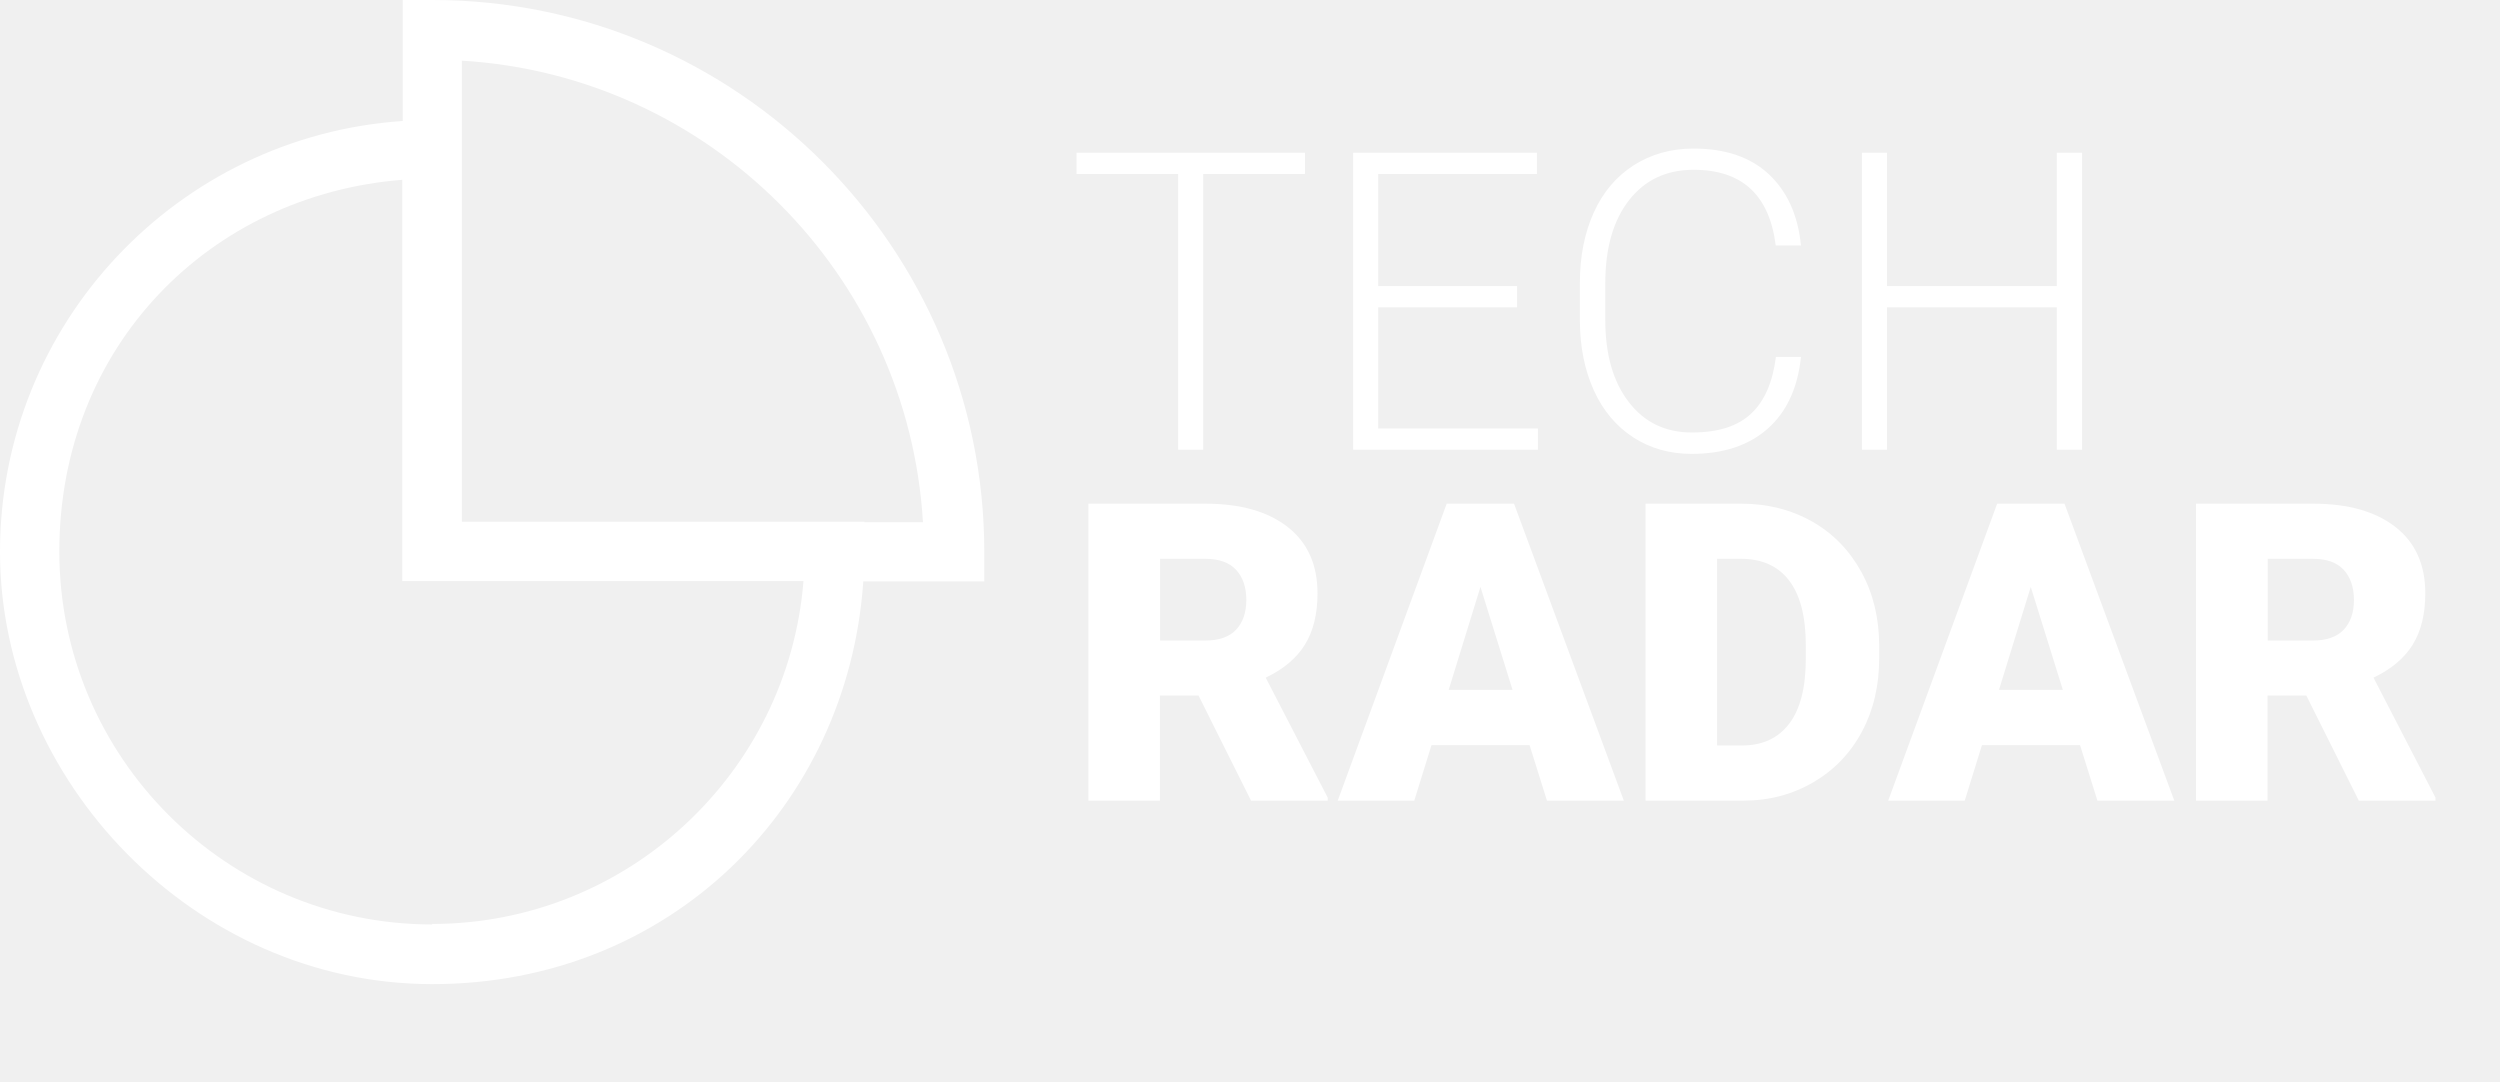
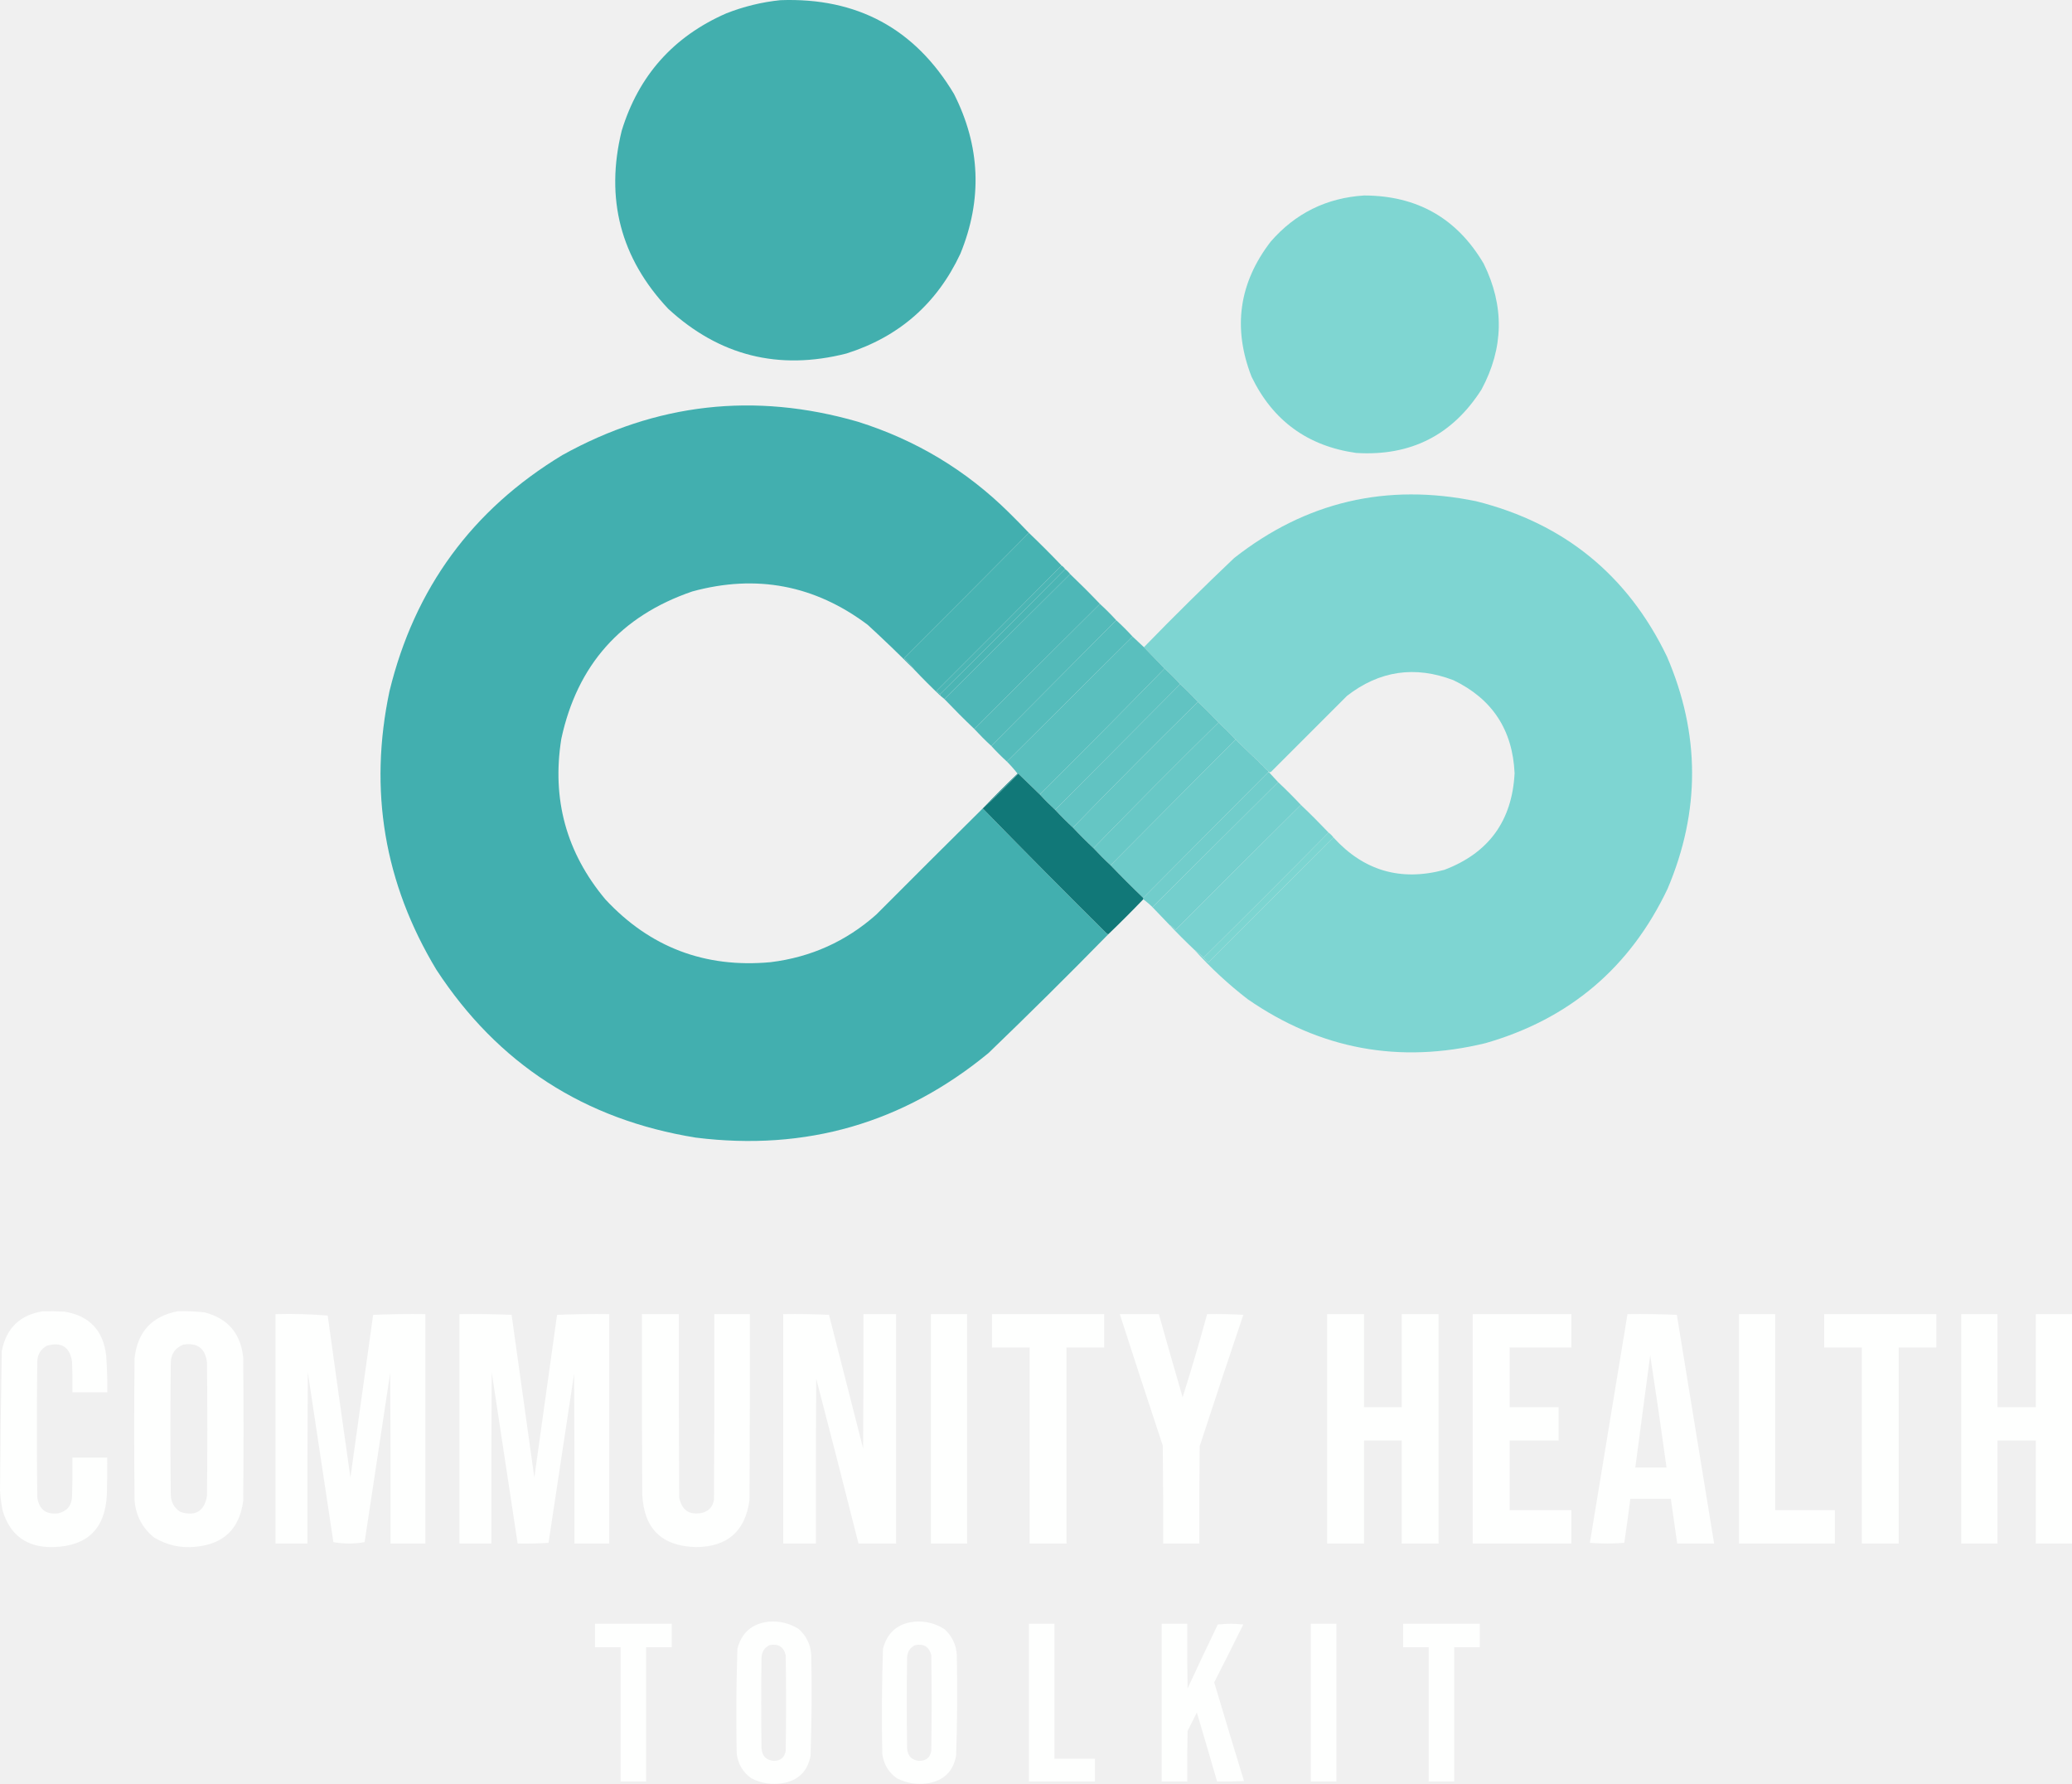
- <svg xmlns="http://www.w3.org/2000/svg" id="a" viewBox="0 0 149.6 64.73">
-   <path d="M25.87,0h-1.77v7.24C10.65,8.15,0,19.35,0,33.02s11.62,25.87,25.87,25.87,24.87-10.65,25.79-24.1h7.24v-1.77C58.89,14.81,44.09,0,25.87,0ZM25.87,55.32c-12.31,0-22.32-10.01-22.32-22.32S12.59,11.67,24.07,10.76v24.01h24.01c-.92,11.48-10.54,20.52-22.24,20.52h0l.03.03ZM51.74,31.22h-24.1V3.63c14.81.89,26.7,12.78,27.59,27.62h-3.52l.03-.03Z" fill="#fff" fill-rule="evenodd" stroke-width="0" />
-   <path d="M78.09,10.41h-6.09v16.5h-1.5V10.41h-6.08v-1.27h13.67v1.27Z" fill="#fff" stroke-width="0" />
-   <path d="M90.78,18.39h-8.31v7.25h9.56v1.27h-11.06V9.14h11v1.27h-9.5v6.71h8.31v1.27Z" fill="#fff" stroke-width="0" />
-   <path d="M107.77,21.37c-.2,1.87-.87,3.3-2.01,4.3-1.13.99-2.65,1.49-4.53,1.49-1.32,0-2.48-.33-3.5-.99-1.01-.66-1.8-1.59-2.35-2.8-.55-1.21-.83-2.59-.84-4.14v-2.31c0-1.58.28-2.98.83-4.2.55-1.22,1.35-2.16,2.39-2.83,1.04-.66,2.23-1,3.58-1,1.9,0,3.41.51,4.51,1.54,1.1,1.03,1.74,2.45,1.92,4.26h-1.51c-.38-3.02-2.01-4.53-4.92-4.53-1.61,0-2.9.6-3.85,1.81s-1.43,2.87-1.43,5v2.17c0,2.05.46,3.69,1.4,4.91.93,1.22,2.19,1.83,3.78,1.83s2.75-.38,3.55-1.13c.8-.75,1.29-1.88,1.48-3.39h1.51Z" fill="#fff" stroke-width="0" />
-   <path d="M124.59,26.91h-1.51v-8.52h-10.16v8.52h-1.5V9.14h1.5v7.98h10.16v-7.98h1.51v17.77Z" fill="#fff" stroke-width="0" />
-   <path d="M71.73,41.62h-2.32v6.29h-4.28v-17.77h6.99c2.11,0,3.76.47,4.94,1.4,1.19.93,1.78,2.26,1.78,3.96,0,1.24-.25,2.26-.75,3.07-.5.81-1.28,1.47-2.35,1.98l3.71,7.18v.18h-4.59l-3.14-6.29ZM69.41,38.33h2.71c.81,0,1.43-.21,1.84-.64.41-.43.62-1.03.62-1.79s-.21-1.37-.62-1.81-1.03-.65-1.83-.65h-2.71v4.9Z" fill="#fff" stroke-width="0" />
-   <path d="M91.53,44.59h-5.87l-1.03,3.32h-4.58l6.52-17.77h4.03l6.57,17.77h-4.6l-1.04-3.32ZM86.69,41.28h3.82l-1.92-6.16-1.9,6.16Z" fill="#fff" stroke-width="0" />
-   <path d="M98.47,47.91v-17.77h5.73c1.57,0,2.98.36,4.24,1.07,1.25.71,2.23,1.72,2.94,3.01s1.06,2.75,1.07,4.36v.82c0,1.63-.34,3.09-1.03,4.38-.69,1.29-1.66,2.3-2.91,3.03-1.25.73-2.64,1.1-4.18,1.1h-5.85ZM102.75,33.44v11.17h1.49c1.23,0,2.17-.44,2.83-1.31.66-.87.99-2.17.99-3.9v-.77c0-1.72-.33-3.01-.99-3.88-.66-.87-1.62-1.31-2.88-1.31h-1.44Z" fill="#fff" stroke-width="0" />
-   <path d="M124.47,44.59h-5.87l-1.03,3.32h-4.58l6.52-17.77h4.03l6.57,17.77h-4.6l-1.04-3.32ZM119.62,41.28h3.82l-1.92-6.16-1.9,6.16Z" fill="#fff" stroke-width="0" />
-   <path d="M138.01,41.62h-2.32v6.29h-4.28v-17.77h7c2.11,0,3.75.47,4.94,1.4,1.19.93,1.78,2.26,1.78,3.96,0,1.24-.25,2.26-.75,3.07-.5.81-1.28,1.47-2.35,1.98l3.71,7.18v.18h-4.59l-3.14-6.29ZM135.69,38.33h2.71c.81,0,1.43-.21,1.84-.64.41-.43.62-1.03.62-1.79s-.21-1.37-.62-1.81c-.41-.44-1.03-.65-1.83-.65h-2.71v4.9Z" fill="#fff" stroke-width="0" />
+ <svg xmlns="http://www.w3.org/2000/svg" version="1.1" style="shape-rendering:geometricPrecision; text-rendering:geometricPrecision; image-rendering:optimizeQuality; fill-rule:evenodd; clip-rule:evenodd" viewBox="673.5 877.26 2918 2511.67">
+   <g>
+     <path style="opacity:0.996" fill="#41afae" d="M 1772.5,877.5 C 1880.45,873.542 1961.95,917.542 2017,1009.5C 2054.25,1083.12 2057.25,1158.12 2026,1234.5C 1993.06,1304.77 1939.56,1351.6 1865.5,1375C 1770.16,1399.25 1686.5,1378.25 1614.5,1312C 1547.45,1240.64 1525.61,1157.14 1549,1061.5C 1572.77,983.732 1621.93,928.565 1696.5,896C 1721.13,886.343 1746.46,880.176 1772.5,877.5 Z" />
+   </g>
+   <g>
+     <path style="opacity:0.995" fill="#7ed6d2" d="M 2594.5,1152.5 C 2669.24,1152.6 2725.4,1184.6 2763,1248.5C 2792.32,1308.01 2791.32,1367.01 2760,1425.5C 2719.03,1489.9 2660.2,1519.74 2583.5,1515C 2515.1,1505.4 2465.93,1469.56 2436,1407.5C 2409.32,1338.93 2418.32,1275.59 2463,1217.5C 2497.73,1177.55 2541.56,1155.89 2594.5,1152.5 Z" />
+   </g>
+   <g>
+     <path style="opacity:0.996" fill="#41afaf" d="M 2122.5,1627.5 C 2064.03,1686.47 2005.37,1745.3 1946.5,1804C 1952.1,1809.09 1957.1,1814.59 1961.5,1820.5C 1939.98,1798.81 1917.98,1777.64 1895.5,1757C 1821.06,1701.05 1738.73,1685.38 1648.5,1710C 1547.89,1744.39 1486.39,1813.56 1464,1917.5C 1450.41,2002.5 1471.08,2077.83 1526,2143.5C 1588.74,2210.98 1666.24,2240.48 1758.5,2232C 1815.33,2225.08 1865,2202.74 1907.5,2165C 1957.37,2114.97 2007.37,2065.13 2057.5,2015.5C 2115.25,2074.75 2173.58,2133.58 2232.5,2192C 2233.09,2192.46 2233.76,2192.63 2234.5,2192.5C 2178.98,2249.19 2122.65,2305.02 2065.5,2360C 1945.71,2458.63 1808.38,2498.3 1653.5,2479C 1496.34,2453.73 1374.51,2374.9 1288,2242.5C 1214.58,2120.66 1192.58,1990 1222,1850.5C 1257.29,1705.63 1338.46,1594.8 1465.5,1518C 1597.55,1444.77 1736.22,1429.1 1881.5,1471C 1963.13,1496.62 2034.13,1539.29 2094.5,1599C 2104.04,1608.37 2113.37,1617.87 2122.5,1627.5 Z" />
+   </g>
+   <g>
+     <path style="opacity:0.996" fill="#7dd5d2" d="M 2355.5,2214.5 C 2360.11,2217.77 2364.44,2221.43 2368.5,2225.5C 2370.46,2227.96 2372.63,2230.3 2375,2232.5C 2433.7,2173.63 2492.53,2114.97 2551.5,2056.5C 2594.07,2103.29 2646.07,2118.46 2707.5,2102C 2770.02,2078.34 2803.02,2033.01 2806.5,1966C 2803.77,1905 2775.1,1861.33 2720.5,1835C 2666.22,1814.2 2616.22,1821.53 2570.5,1857C 2534.83,1892.67 2499.17,1928.33 2463.5,1964C 2462.55,1964.48 2461.55,1964.65 2460.5,1964.5C 2460.5,1963.83 2460.17,1963.5 2459.5,1963.5C 2459.5,1962.83 2459.17,1962.5 2458.5,1962.5C 2458.5,1961.83 2458.17,1961.5 2457.5,1961.5C 2457.5,1960.83 2457.17,1960.5 2456.5,1960.5C 2456.5,1959.83 2456.17,1959.5 2455.5,1959.5C 2455.5,1958.83 2455.17,1958.5 2454.5,1958.5C 2454.5,1957.83 2454.17,1957.5 2453.5,1957.5C 2453.5,1956.83 2453.17,1956.5 2452.5,1956.5C 2452.5,1955.83 2452.17,1955.5 2451.5,1955.5C 2451.5,1954.83 2451.17,1954.5 2450.5,1954.5C 2450.5,1953.83 2450.17,1953.5 2449.5,1953.5C 2449.5,1952.83 2449.17,1952.5 2448.5,1952.5C 2448.5,1951.83 2448.17,1951.5 2447.5,1951.5C 2447.5,1950.83 2447.17,1950.5 2446.5,1950.5C 2446.5,1949.83 2446.17,1949.5 2445.5,1949.5C 2445.5,1948.83 2445.17,1948.5 2444.5,1948.5C 2444.5,1947.83 2444.17,1947.5 2443.5,1947.5C 2443.5,1946.83 2443.17,1946.5 2442.5,1946.5C 2442.5,1945.83 2442.17,1945.5 2441.5,1945.5C 2441.5,1944.83 2441.17,1944.5 2440.5,1944.5C 2440.5,1943.83 2440.17,1943.5 2439.5,1943.5C 2439.5,1942.83 2439.17,1942.5 2438.5,1942.5C 2430.17,1934.5 2421.83,1926.5 2413.5,1918.5C 2405.83,1910.17 2397.83,1902.17 2389.5,1894.5C 2380.17,1884.5 2370.5,1874.83 2360.5,1865.5C 2352.5,1856.83 2344.17,1848.5 2335.5,1840.5C 2328.5,1832.83 2321.17,1825.5 2313.5,1818.5C 2303.83,1808.5 2294.17,1798.5 2284.5,1788.5C 2326.02,1745.81 2368.36,1703.98 2411.5,1663C 2512.44,1583.69 2626.11,1557.02 2752.5,1583C 2876.18,1614.06 2965.68,1686.89 3021,1801.5C 3067.96,1910.36 3068.29,2019.36 3022,2128.5C 2969.29,2239.53 2883.79,2312.03 2765.5,2346C 2644.3,2375.42 2532.63,2354.75 2430.5,2284C 2403.5,2263.17 2378.5,2240.01 2355.5,2214.5 Z" />
+   </g>
+   <g>
+     <path style="opacity:0.998" fill="#47b3b2" d="M 2122.5,1627.5 C 2138.17,1642.5 2153.5,1657.83 2168.5,1673.5C 2110.03,1732.47 2051.37,1791.3 1992.5,1850C 1994.04,1851.71 1995.7,1853.21 1997.5,1854.5C 1997.5,1855.17 1997.5,1855.83 1997.5,1856.5C 1985.17,1844.83 1973.17,1832.83 1961.5,1820.5C 1957.1,1814.59 1952.1,1809.09 1946.5,1804C 2005.37,1745.3 2064.03,1686.47 2122.5,1627.5 Z" />
+   </g>
+   <g>
+     <path style="opacity:0.998" fill="#4bb5b4" d="M 2168.5,1673.5 C 2170.5,1674.83 2172.17,1676.5 2173.5,1678.5C 2115.17,1737.5 2056.5,1796.17 1997.5,1854.5C 1995.7,1853.21 1994.04,1851.71 1992.5,1850C 2051.37,1791.3 2110.03,1732.47 2168.5,1673.5 Z" />
+   </g>
+   <g>
+     <path style="opacity:0.997" fill="#4bb5b4" d="M 2173.5,1678.5 C 2176.17,1680.5 2178.5,1682.83 2180.5,1685.5C 2121.5,1744.17 2062.5,1802.83 2003.5,1861.5C 2001.5,1859.83 1999.5,1858.17 1997.5,1856.5C 1997.5,1855.83 1997.5,1855.17 1997.5,1854.5C 2056.5,1796.17 2115.17,1737.5 2173.5,1678.5 Z" />
+   </g>
+   <g>
+     <path style="opacity:0.997" fill="#4eb7b7" d="M 2180.5,1685.5 C 2194.83,1699.17 2208.83,1713.17 2222.5,1727.5C 2163.5,1786.17 2104.5,1844.83 2045.5,1903.5C 2031.17,1889.83 2017.17,1875.83 2003.5,1861.5C 2062.5,1802.83 2121.5,1744.17 2180.5,1685.5 Z" />
+   </g>
+   <g>
+     <path style="opacity:0.997" fill="#53bab9" d="M 2222.5,1727.5 C 2230.5,1734.83 2238.17,1742.5 2245.5,1750.5C 2186.83,1809.5 2128.17,1868.5 2069.5,1927.5C 2061.17,1919.83 2053.17,1911.83 2045.5,1903.5C 2104.5,1844.83 2163.5,1786.17 2222.5,1727.5 Z" />
+   </g>
+   <g>
+     <path style="opacity:0.997" fill="#55bcbb" d="M 2245.5,1750.5 C 2253.5,1757.83 2261.17,1765.5 2268.5,1773.5C 2209.5,1832.17 2150.5,1890.83 2091.5,1949.5C 2083.83,1942.5 2076.5,1935.17 2069.5,1927.5C 2128.17,1868.5 2186.83,1809.5 2245.5,1750.5 Z" />
+   </g>
+   <g>
+     <path style="opacity:0.999" fill="#5abfbe" d="M 2268.5,1773.5 C 2273.83,1778.5 2279.17,1783.5 2284.5,1788.5C 2294.17,1798.5 2303.83,1808.5 2313.5,1818.5C 2255.92,1877.58 2197.75,1936.25 2139,1994.5C 2138.54,1995.09 2138.37,1995.76 2138.5,1996.5C 2128.17,1986.5 2117.83,1976.5 2107.5,1966.5C 2107.17,1966.5 2106.83,1966.5 2106.5,1966.5C 2101.89,1960.56 2096.89,1954.89 2091.5,1949.5C 2150.5,1890.83 2209.5,1832.17 2268.5,1773.5 Z" />
+   </g>
+   <g>
+     <path style="opacity:1" fill="#5ec2c0" d="M 2313.5,1818.5 C 2321.17,1825.5 2328.5,1832.83 2335.5,1840.5C 2276.83,1899.5 2218.17,1958.5 2159.5,2017.5C 2152.17,2010.83 2145.17,2003.83 2138.5,1996.5C 2138.37,1995.76 2138.54,1995.09 2139,1994.5C 2197.75,1936.25 2255.92,1877.58 2313.5,1818.5 Z" />
+   </g>
+   <g>
+     <path style="opacity:0.999" fill="#61c3c2" d="M 2335.5,1840.5 C 2344.17,1848.5 2352.5,1856.83 2360.5,1865.5C 2301.12,1923.88 2242.45,1982.88 2184.5,2042.5C 2175.83,2034.5 2167.5,2026.17 2159.5,2017.5C 2218.17,1958.5 2276.83,1899.5 2335.5,1840.5 Z" />
+   </g>
+   <g>
+     <path style="opacity:0.998" fill="#65c6c4" d="M 2360.5,1865.5 C 2370.5,1874.83 2380.17,1884.5 2389.5,1894.5C 2330.12,1952.88 2271.45,2011.88 2213.5,2071.5C 2203.5,2062.17 2193.83,2052.5 2184.5,2042.5C 2242.45,1982.88 2301.12,1923.88 2360.5,1865.5 Z" />
+   </g>
+   <g>
+     <path style="opacity:0.998" fill="#68c8c6" d="M 2389.5,1894.5 C 2397.83,1902.17 2405.83,1910.17 2413.5,1918.5C 2354.83,1977.5 2296.17,2036.5 2237.5,2095.5C 2229.17,2087.83 2221.17,2079.83 2213.5,2071.5C 2271.45,2011.88 2330.12,1952.88 2389.5,1894.5 Z" />
+   </g>
+   <g>
+     <path style="opacity:0.998" fill="#6dcbc9" d="M 2413.5,1918.5 C 2421.83,1926.5 2430.17,1934.5 2438.5,1942.5C 2439.17,1942.5 2439.5,1942.83 2439.5,1943.5C 2440.17,1943.5 2440.5,1943.83 2440.5,1944.5C 2441.17,1944.5 2441.5,1944.83 2441.5,1945.5C 2442.17,1945.5 2442.5,1945.83 2442.5,1946.5C 2443.17,1946.5 2443.5,1946.83 2443.5,1947.5C 2444.17,1947.5 2444.5,1947.83 2444.5,1948.5C 2445.17,1948.5 2445.5,1948.83 2445.5,1949.5C 2446.17,1949.5 2446.5,1949.83 2446.5,1950.5C 2447.17,1950.5 2447.5,1950.83 2447.5,1951.5C 2448.17,1951.5 2448.5,1951.83 2448.5,1952.5C 2449.17,1952.5 2449.5,1952.83 2449.5,1953.5C 2450.17,1953.5 2450.5,1953.83 2450.5,1954.5C 2451.17,1954.5 2451.5,1954.83 2451.5,1955.5C 2452.17,1955.5 2452.5,1955.83 2452.5,1956.5C 2453.17,1956.5 2453.5,1956.83 2453.5,1957.5C 2454.17,1957.5 2454.5,1957.83 2454.5,1958.5C 2455.17,1958.5 2455.5,1958.83 2455.5,1959.5C 2456.17,1959.5 2456.5,1959.83 2456.5,1960.5C 2457.17,1960.5 2457.5,1960.83 2457.5,1961.5C 2458.17,1961.5 2458.5,1961.83 2458.5,1962.5C 2459.17,1962.5 2459.5,1962.83 2459.5,1963.5C 2459.5,1963.83 2459.5,1964.17 2459.5,1964.5C 2400.83,2023.5 2342.17,2082.5 2283.5,2141.5C 2267.83,2126.5 2252.5,2111.17 2237.5,2095.5C 2296.17,2036.5 2354.83,1977.5 2413.5,1918.5 Z" />
+   </g>
+   <g>
+     <path style="opacity:0.997" fill="#71cdcb" d="M 2459.5,1964.5 C 2459.83,1964.5 2460.17,1964.5 2460.5,1964.5C 2464.83,1969.17 2469.17,1973.83 2473.5,1978.5C 2414.5,2037.17 2355.5,2095.83 2296.5,2154.5C 2292.44,2150.43 2288.11,2146.77 2283.5,2143.5C 2283.5,2142.83 2283.5,2142.17 2283.5,2141.5C 2342.17,2082.5 2400.83,2023.5 2459.5,1964.5 Z" />
+   </g>
+   <g>
+     <path style="opacity:1" fill="#117878" d="M 2107.5,1966.5 C 2117.83,1976.5 2128.17,1986.5 2138.5,1996.5C 2145.17,2003.83 2152.17,2010.83 2159.5,2017.5C 2167.5,2026.17 2175.83,2034.5 2184.5,2042.5C 2193.83,2052.5 2203.5,2062.17 2213.5,2071.5C 2221.17,2079.83 2229.17,2087.83 2237.5,2095.5C 2252.5,2111.17 2267.83,2126.5 2283.5,2141.5C 2283.5,2142.17 2283.5,2142.83 2283.5,2143.5C 2267.5,2160.17 2251.17,2176.5 2234.5,2192.5C 2233.76,2192.63 2233.09,2192.46 2232.5,2192C 2173.58,2133.58 2115.25,2074.75 2057.5,2015.5C 2074.78,1999.89 2091.45,1983.55 2107.5,1966.5 Z" />
+   </g>
+   <g>
+     <path style="opacity:0.997" fill="#74cfcd" d="M 2473.5,1978.5 C 2484.5,1988.83 2495.17,1999.5 2505.5,2010.5C 2446.53,2068.97 2387.7,2127.63 2329,2186.5C 2326.56,2183.55 2323.73,2181.22 2320.5,2179.5C 2312.5,2171.17 2304.5,2162.83 2296.5,2154.5C 2355.5,2095.83 2414.5,2037.17 2473.5,1978.5 Z" />
+   </g>
+   <g>
+     <path style="opacity:0.996" fill="#238c8c" d="M 2106.5,1966.5 C 2106.83,1966.5 2107.17,1966.5 2107.5,1966.5C 2091.45,1983.55 2074.78,1999.89 2057.5,2015.5C 2073.5,1998.83 2089.83,1982.5 2106.5,1966.5 Z" />
+   </g>
+   <g>
+     <path style="opacity:0.998" fill="#79d2d0" d="M 2505.5,2010.5 C 2518.83,2023.17 2531.83,2036.17 2544.5,2049.5C 2486.17,2108.5 2427.5,2167.17 2368.5,2225.5C 2364.44,2221.43 2360.11,2217.77 2355.5,2214.5C 2343.5,2203.17 2331.83,2191.5 2320.5,2179.5C 2323.73,2181.22 2326.56,2183.55 2329,2186.5C 2387.7,2127.63 2446.53,2068.97 2505.5,2010.5 Z" />
+   </g>
+   <g>
+     <path style="opacity:0.998" fill="#7cd5d1" d="M 2544.5,2049.5 C 2547.17,2051.5 2549.5,2053.83 2551.5,2056.5C 2492.53,2114.97 2433.7,2173.63 2375,2232.5C 2372.63,2230.3 2370.46,2227.96 2368.5,2225.5C 2427.5,2167.17 2486.17,2108.5 2544.5,2049.5 Z" />
+   </g>
+   <g>
+     <path style="opacity:0.984" fill="#fefffe" d="M 733.5,2723.5 C 743.839,2723.33 754.172,2723.5 764.5,2724C 799.295,2729.8 818.795,2750.3 823,2785.5C 824.32,2802.81 824.82,2820.14 824.5,2837.5C 808.167,2837.5 791.833,2837.5 775.5,2837.5C 775.667,2823.16 775.5,2808.83 775,2794.5C 771.832,2773.7 759.999,2766.2 739.5,2772C 731.101,2776.62 726.601,2783.78 726,2793.5C 725.333,2857.5 725.333,2921.5 726,2985.5C 728.453,3002.49 738.286,3009.99 755.5,3008C 767.78,3005.05 774.28,2997.21 775,2984.5C 775.5,2966.17 775.667,2947.84 775.5,2929.5C 791.833,2929.5 808.167,2929.5 824.5,2929.5C 824.667,2946.84 824.5,2964.17 824,2981.5C 821.8,3029.37 796.8,3054.03 749,3055.5C 711.498,3056.45 687.498,3039.12 677,3003.5C 675.275,2994.35 674.109,2985.19 673.5,2976C 674.019,2910.54 674.853,2845.04 676,2779.5C 682.262,2747.4 701.429,2728.74 733.5,2723.5 Z" />
+   </g>
+   <g>
+     <path style="opacity:0.99" fill="#fefffe" d="M 923.5,2723.5 C 936.213,2723.13 948.88,2723.63 961.5,2725C 994.293,2733.47 1012.46,2754.64 1016,2788.5C 1016.67,2855.83 1016.67,2923.17 1016,2990.5C 1010.86,3029.64 988.691,3051.14 949.5,3055C 928.306,3057.3 908.64,3052.96 890.5,3042C 873.864,3028.57 864.697,3011.07 863,2989.5C 862.333,2922.83 862.333,2856.17 863,2789.5C 867.141,2752.54 887.308,2730.54 923.5,2723.5 Z M 931.5,2770.5 C 951.432,2767.28 962.598,2775.61 965,2795.5C 965.667,2858.17 965.667,2920.83 965,2983.5C 961.235,3005.14 948.735,3012.64 927.5,3006C 918.746,3000.34 914.246,2992.17 914,2981.5C 913.333,2919.83 913.333,2858.17 914,2796.5C 914.165,2783.79 919.998,2775.13 931.5,2770.5 Z" />
+   </g>
+   <g>
+     <path style="opacity:0.984" fill="#fefffe" d="M 1061.5,2727.5 C 1086.23,2726.85 1110.73,2727.52 1135,2729.5C 1145.5,2805.52 1156.17,2881.52 1167,2957.5C 1177.57,2881.15 1188.24,2804.82 1199,2728.5C 1223.43,2727.51 1247.93,2727.17 1272.5,2727.5C 1272.5,2835.17 1272.5,2942.83 1272.5,3050.5C 1256.17,3050.5 1239.83,3050.5 1223.5,3050.5C 1223.67,2970.5 1223.5,2890.5 1223,2810.5C 1211,2889.83 1199,2969.17 1187,3048.5C 1179.9,3049.81 1172.57,3050.48 1165,3050.5C 1157.43,3050.48 1150.1,3049.81 1143,3048.5C 1131.09,2968.82 1119.09,2889.15 1107,2809.5C 1106.5,2889.83 1106.33,2970.17 1106.5,3050.5C 1091.5,3050.5 1076.5,3050.5 1061.5,3050.5C 1061.5,2942.83 1061.5,2835.17 1061.5,2727.5 Z" />
+   </g>
+   <g>
+     <path style="opacity:0.981" fill="#fefffe" d="M 1320.5,2727.5 C 1345.07,2727.17 1369.57,2727.51 1394,2728.5C 1404.57,2804.85 1415.24,2881.18 1426,2957.5C 1436.76,2881.18 1447.43,2804.85 1458,2728.5C 1482.43,2727.51 1506.93,2727.17 1531.5,2727.5C 1531.5,2835.17 1531.5,2942.83 1531.5,3050.5C 1515.17,3050.5 1498.83,3050.5 1482.5,3050.5C 1482.67,2970.83 1482.5,2891.17 1482,2811.5C 1470,2890.83 1458,2970.17 1446,3049.5C 1431.58,3050.49 1417.08,3050.82 1402.5,3050.5C 1390.34,2970.18 1378.17,2889.85 1366,2809.5C 1365.5,2889.83 1365.33,2970.17 1365.5,3050.5C 1350.5,3050.5 1335.5,3050.5 1320.5,3050.5C 1320.5,2942.83 1320.5,2835.17 1320.5,2727.5 Z" />
+   </g>
+   <g>
+     <path style="opacity:0.979" fill="#fefffe" d="M 1577.5,2727.5 C 1594.83,2727.5 1612.17,2727.5 1629.5,2727.5C 1629.33,2813.5 1629.5,2899.5 1630,2985.5C 1633.67,3004.1 1644.84,3011.26 1663.5,3007C 1672.53,3004.12 1677.7,2997.96 1679,2988.5C 1679.5,2901.5 1679.67,2814.5 1679.5,2727.5C 1696.17,2727.5 1712.83,2727.5 1729.5,2727.5C 1729.67,2814.83 1729.5,2902.17 1729,2989.5C 1722.98,3033.35 1697.82,3055.35 1653.5,3055.5C 1605.46,3054.29 1580.29,3029.62 1578,2981.5C 1577.5,2896.83 1577.33,2812.17 1577.5,2727.5 Z" />
+   </g>
+   <g>
+     <path style="opacity:0.985" fill="#fefffe" d="M 1776.5,2727.5 C 1798.08,2727.17 1819.58,2727.51 1841,2728.5C 1857,2791.17 1873,2853.83 1889,2916.5C 1889.5,2853.5 1889.67,2790.5 1889.5,2727.5C 1904.83,2727.5 1920.17,2727.5 1935.5,2727.5C 1935.5,2835.17 1935.5,2942.83 1935.5,3050.5C 1917.83,3050.5 1900.17,3050.5 1882.5,3050.5C 1862.98,2973.1 1843.15,2895.77 1823,2818.5C 1822.5,2895.83 1822.33,2973.17 1822.5,3050.5C 1807.17,3050.5 1791.83,3050.5 1776.5,3050.5C 1776.5,2942.83 1776.5,2835.17 1776.5,2727.5 Z" />
+   </g>
+   <g>
+     <path style="opacity:0.998" fill="#fefffe" d="M 1984.5,2727.5 C 2001.5,2727.5 2018.5,2727.5 2035.5,2727.5C 2035.5,2835.17 2035.5,2942.83 2035.5,3050.5C 2018.5,3050.5 2001.5,3050.5 1984.5,3050.5C 1984.5,2942.83 1984.5,2835.17 1984.5,2727.5 Z" />
+   </g>
+   <g>
+     <path style="opacity:0.977" fill="#fefffe" d="M 2070.5,2727.5 C 2123.17,2727.5 2175.83,2727.5 2228.5,2727.5C 2228.5,2743.17 2228.5,2758.83 2228.5,2774.5C 2210.83,2774.5 2193.17,2774.5 2175.5,2774.5C 2175.5,2866.5 2175.5,2958.5 2175.5,3050.5C 2158.17,3050.5 2140.83,3050.5 2123.5,3050.5C 2123.5,2958.5 2123.5,2866.5 2123.5,2774.5C 2105.83,2774.5 2088.17,2774.5 2070.5,2774.5C 2070.5,2758.83 2070.5,2743.17 2070.5,2727.5 Z" />
+   </g>
+   <g>
+     <path style="opacity:0.984" fill="#fefffe" d="M 2250.5,2727.5 C 2268.83,2727.5 2287.17,2727.5 2305.5,2727.5C 2316.51,2766.52 2327.67,2805.52 2339,2844.5C 2351.27,2805.77 2362.77,2766.77 2373.5,2727.5C 2390.51,2727.17 2407.51,2727.5 2424.5,2728.5C 2403.7,2790.07 2383.2,2851.73 2363,2913.5C 2362.5,2959.17 2362.33,3004.83 2362.5,3050.5C 2345.5,3050.5 2328.5,3050.5 2311.5,3050.5C 2311.67,3004.5 2311.5,2958.5 2311,2912.5C 2290.52,2850.9 2270.36,2789.24 2250.5,2727.5 Z" />
+   </g>
+   <g>
+     <path style="opacity:0.979" fill="#fefffe" d="M 2542.5,2727.5 C 2559.83,2727.5 2577.17,2727.5 2594.5,2727.5C 2594.5,2771.17 2594.5,2814.83 2594.5,2858.5C 2612.17,2858.5 2629.83,2858.5 2647.5,2858.5C 2647.5,2814.83 2647.5,2771.17 2647.5,2727.5C 2664.83,2727.5 2682.17,2727.5 2699.5,2727.5C 2699.5,2835.17 2699.5,2942.83 2699.5,3050.5C 2682.17,3050.5 2664.83,3050.5 2647.5,3050.5C 2647.5,3002.17 2647.5,2953.83 2647.5,2905.5C 2629.83,2905.5 2612.17,2905.5 2594.5,2905.5C 2594.5,2953.83 2594.5,3002.17 2594.5,3050.5C 2577.17,3050.5 2559.83,3050.5 2542.5,3050.5C 2542.5,2942.83 2542.5,2835.17 2542.5,2727.5 Z" />
+   </g>
+   <g>
+     <path style="opacity:0.982" fill="#fefffe" d="M 2747.5,2727.5 C 2793.83,2727.5 2840.17,2727.5 2886.5,2727.5C 2886.5,2743.17 2886.5,2758.83 2886.5,2774.5C 2857.5,2774.5 2828.5,2774.5 2799.5,2774.5C 2799.5,2802.5 2799.5,2830.5 2799.5,2858.5C 2822.5,2858.5 2845.5,2858.5 2868.5,2858.5C 2868.5,2874.17 2868.5,2889.83 2868.5,2905.5C 2845.5,2905.5 2822.5,2905.5 2799.5,2905.5C 2799.5,2938.17 2799.5,2970.83 2799.5,3003.5C 2828.5,3003.5 2857.5,3003.5 2886.5,3003.5C 2886.5,3019.17 2886.5,3034.83 2886.5,3050.5C 2840.17,3050.5 2793.83,3050.5 2747.5,3050.5C 2747.5,2942.83 2747.5,2835.17 2747.5,2727.5 Z" />
+   </g>
+   <g>
+     <path style="opacity:0.984" fill="#fefffe" d="M 2965.5,2727.5 C 2988.74,2727.17 3011.91,2727.51 3035,2728.5C 3052.39,2835.86 3069.89,2943.2 3087.5,3050.5C 3070.17,3050.5 3052.83,3050.5 3035.5,3050.5C 3032.59,3029.48 3029.59,3008.48 3026.5,2987.5C 3007.5,2987.5 2988.5,2987.5 2969.5,2987.5C 2966.9,3008.19 2964.07,3028.85 2961,3049.5C 2944.9,3050.82 2928.73,3050.82 2912.5,3049.5C 2930.17,2942.16 2947.83,2834.83 2965.5,2727.5 Z M 2997.5,2785.5 C 3005.52,2837.98 3013.19,2890.65 3020.5,2943.5C 3005.83,2943.5 2991.17,2943.5 2976.5,2943.5C 2983.5,2890.83 2990.5,2838.17 2997.5,2785.5 Z" />
+   </g>
+   <g>
+     <path style="opacity:0.995" fill="#fefffe" d="M 3122.5,2727.5 C 3139.5,2727.5 3156.5,2727.5 3173.5,2727.5C 3173.5,2819.5 3173.5,2911.5 3173.5,3003.5C 3201.5,3003.5 3229.5,3003.5 3257.5,3003.5C 3257.5,3019.17 3257.5,3034.83 3257.5,3050.5C 3212.5,3050.5 3167.5,3050.5 3122.5,3050.5C 3122.5,2942.83 3122.5,2835.17 3122.5,2727.5 Z" />
+   </g>
+   <g>
+     <path style="opacity:0.979" fill="#fefffe" d="M 3242.5,2727.5 C 3295.17,2727.5 3347.83,2727.5 3400.5,2727.5C 3400.5,2743.17 3400.5,2758.83 3400.5,2774.5C 3382.83,2774.5 3365.17,2774.5 3347.5,2774.5C 3347.5,2866.5 3347.5,2958.5 3347.5,3050.5C 3330.17,3050.5 3312.83,3050.5 3295.5,3050.5C 3295.5,2958.5 3295.5,2866.5 3295.5,2774.5C 3277.83,2774.5 3260.17,2774.5 3242.5,2774.5C 3242.5,2758.83 3242.5,2743.17 3242.5,2727.5 Z" />
+   </g>
+   <g>
+     <path style="opacity:0.993" fill="#fefffe" d="M 3435.5,2727.5 C 3452.5,2727.5 3469.5,2727.5 3486.5,2727.5C 3486.5,2771.17 3486.5,2814.83 3486.5,2858.5C 3504.5,2858.5 3522.5,2858.5 3540.5,2858.5C 3540.5,2814.83 3540.5,2771.17 3540.5,2727.5C 3557.5,2727.5 3574.5,2727.5 3591.5,2727.5C 3591.5,2835.17 3591.5,2942.83 3591.5,3050.5C 3574.5,3050.5 3557.5,3050.5 3540.5,3050.5C 3540.5,3002.17 3540.5,2953.83 3540.5,2905.5C 3522.5,2905.5 3504.5,2905.5 3486.5,2905.5C 3486.5,2953.83 3486.5,3002.17 3486.5,3050.5C 3469.5,3050.5 3452.5,3050.5 3435.5,3050.5C 3435.5,2942.83 3435.5,2835.17 3435.5,2727.5 Z" />
+   </g>
+   <g>
+     <path style="opacity:0.98" fill="#fefffe" d="M 1756.5,3160.5 C 1771.77,3159.32 1785.77,3162.82 1798.5,3171C 1809.28,3180.73 1815.11,3192.9 1816,3207.5C 1816.97,3254.86 1816.63,3302.19 1815,3349.5C 1810.7,3371.46 1797.54,3384.3 1775.5,3388C 1760.02,3390.42 1745.35,3388.08 1731.5,3381C 1719.7,3372.52 1712.87,3361.02 1711,3346.5C 1710.02,3297.13 1710.36,3247.8 1712,3198.5C 1718.09,3175.58 1732.92,3162.91 1756.5,3160.5 Z M 1757.5,3193.5 C 1769.51,3191.24 1777.01,3195.91 1780,3207.5C 1780.67,3252.5 1780.67,3297.5 1780,3342.5C 1778.28,3351.87 1772.61,3356.54 1763,3356.5C 1752.69,3355.52 1747.02,3349.85 1746,3339.5C 1745.33,3296.5 1745.33,3253.5 1746,3210.5C 1746.59,3202.44 1750.43,3196.78 1757.5,3193.5 Z" />
+   </g>
+   <g>
+     <path style="opacity:0.98" fill="#fefffe" d="M 1961.5,3160.5 C 1976.77,3159.32 1990.77,3162.82 2003.5,3171C 2014.28,3180.73 2020.11,3192.9 2021,3207.5C 2021.97,3254.86 2021.63,3302.19 2020,3349.5C 2015.7,3371.46 2002.54,3384.3 1980.5,3388C 1965.02,3390.42 1950.35,3388.08 1936.5,3381C 1924.7,3372.52 1917.87,3361.02 1916,3346.5C 1915.02,3297.13 1915.36,3247.8 1917,3198.5C 1923.09,3175.58 1937.92,3162.91 1961.5,3160.5 Z M 1962.5,3193.5 C 1974.51,3191.24 1982.01,3195.91 1985,3207.5C 1985.67,3252.5 1985.67,3297.5 1985,3342.5C 1983.28,3351.87 1977.61,3356.54 1968,3356.5C 1957.69,3355.52 1952.02,3349.85 1951,3339.5C 1950.33,3296.5 1950.33,3253.5 1951,3210.5C 1951.59,3202.44 1955.43,3196.78 1962.5,3193.5 Z" />
+   </g>
+   <g>
+     <path style="opacity:0.968" fill="#fefffe" d="M 1511.5,3163.5 C 1547.5,3163.5 1583.5,3163.5 1619.5,3163.5C 1619.5,3174.5 1619.5,3185.5 1619.5,3196.5C 1607.5,3196.5 1595.5,3196.5 1583.5,3196.5C 1583.5,3259.5 1583.5,3322.5 1583.5,3385.5C 1571.5,3385.5 1559.5,3385.5 1547.5,3385.5C 1547.5,3322.5 1547.5,3259.5 1547.5,3196.5C 1535.5,3196.5 1523.5,3196.5 1511.5,3196.5C 1511.5,3185.5 1511.5,3174.5 1511.5,3163.5 Z" />
+   </g>
+   <g>
+     <path style="opacity:0.972" fill="#fefffe" d="M 2122.5,3163.5 C 2134.5,3163.5 2146.5,3163.5 2158.5,3163.5C 2158.5,3226.83 2158.5,3290.17 2158.5,3353.5C 2177.5,3353.5 2196.5,3353.5 2215.5,3353.5C 2215.5,3364.17 2215.5,3374.83 2215.5,3385.5C 2184.5,3385.5 2153.5,3385.5 2122.5,3385.5C 2122.5,3311.5 2122.5,3237.5 2122.5,3163.5 Z" />
+   </g>
+   <g>
+     <path style="opacity:0.97" fill="#fefffe" d="M 2309.5,3163.5 C 2321.5,3163.5 2333.5,3163.5 2345.5,3163.5C 2345.33,3193.84 2345.5,3224.17 2346,3254.5C 2359.89,3224.38 2374.06,3194.38 2388.5,3164.5C 2400.5,3163.17 2412.5,3163.17 2424.5,3164.5C 2410.95,3191.76 2397.29,3218.93 2383.5,3246C 2397.31,3292.42 2411.31,3338.75 2425.5,3385C 2412.84,3385.5 2400.17,3385.67 2387.5,3385.5C 2378.16,3353.14 2368.66,3320.81 2359,3288.5C 2354.67,3297.17 2350.33,3305.83 2346,3314.5C 2345.5,3338.16 2345.33,3361.83 2345.5,3385.5C 2333.5,3385.5 2321.5,3385.5 2309.5,3385.5C 2309.5,3311.5 2309.5,3237.5 2309.5,3163.5 Z" />
+   </g>
+   <g>
+     <path style="opacity:0.968" fill="#fefffe" d="M 2519.5,3163.5 C 2531.5,3163.5 2543.5,3163.5 2555.5,3163.5C 2555.5,3237.5 2555.5,3311.5 2555.5,3385.5C 2543.5,3385.5 2531.5,3385.5 2519.5,3385.5C 2519.5,3311.5 2519.5,3237.5 2519.5,3163.5 Z" />
+   </g>
+   <g>
+     <path style="opacity:0.968" fill="#fefffe" d="M 2649.5,3163.5 C 2685.5,3163.5 2721.5,3163.5 2757.5,3163.5C 2757.5,3174.5 2757.5,3185.5 2757.5,3196.5C 2745.5,3196.5 2733.5,3196.5 2721.5,3196.5C 2721.5,3259.5 2721.5,3322.5 2721.5,3385.5C 2709.5,3385.5 2697.5,3385.5 2685.5,3385.5C 2685.5,3322.5 2685.5,3259.5 2685.5,3196.5C 2673.5,3196.5 2661.5,3196.5 2649.5,3196.5C 2649.5,3185.5 2649.5,3174.5 2649.5,3163.5 Z" />
+   </g>
</svg>
